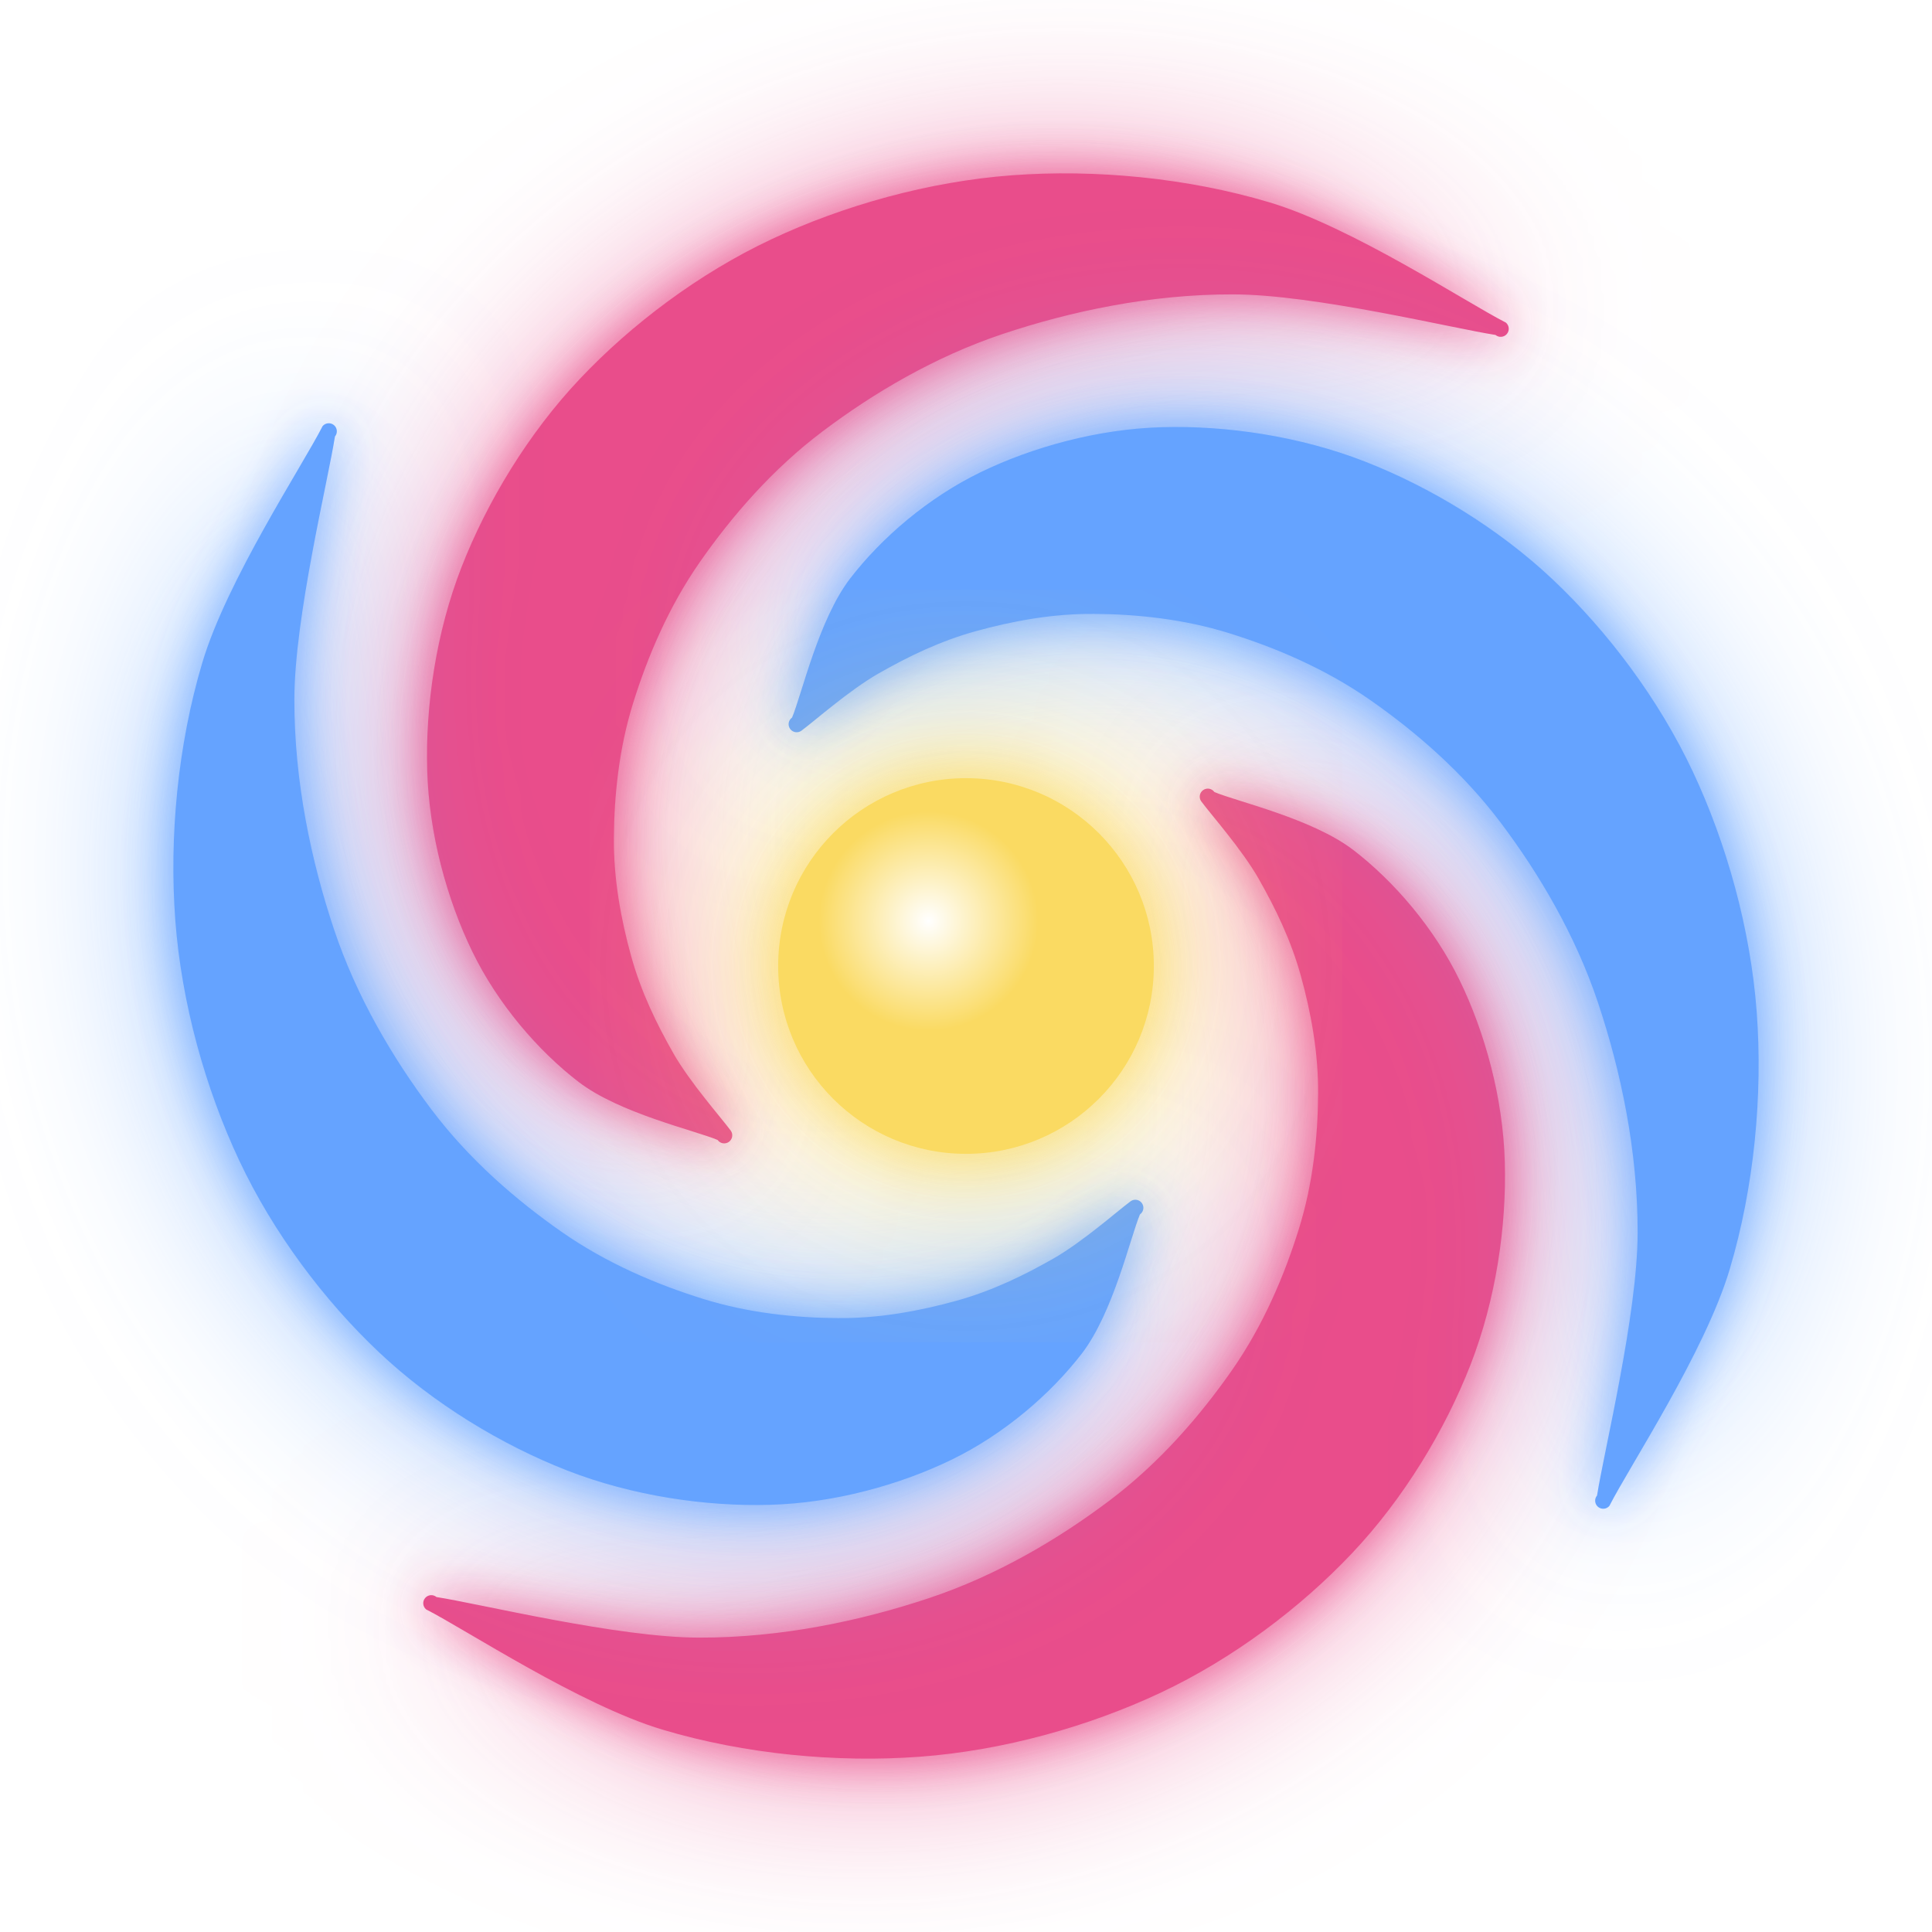
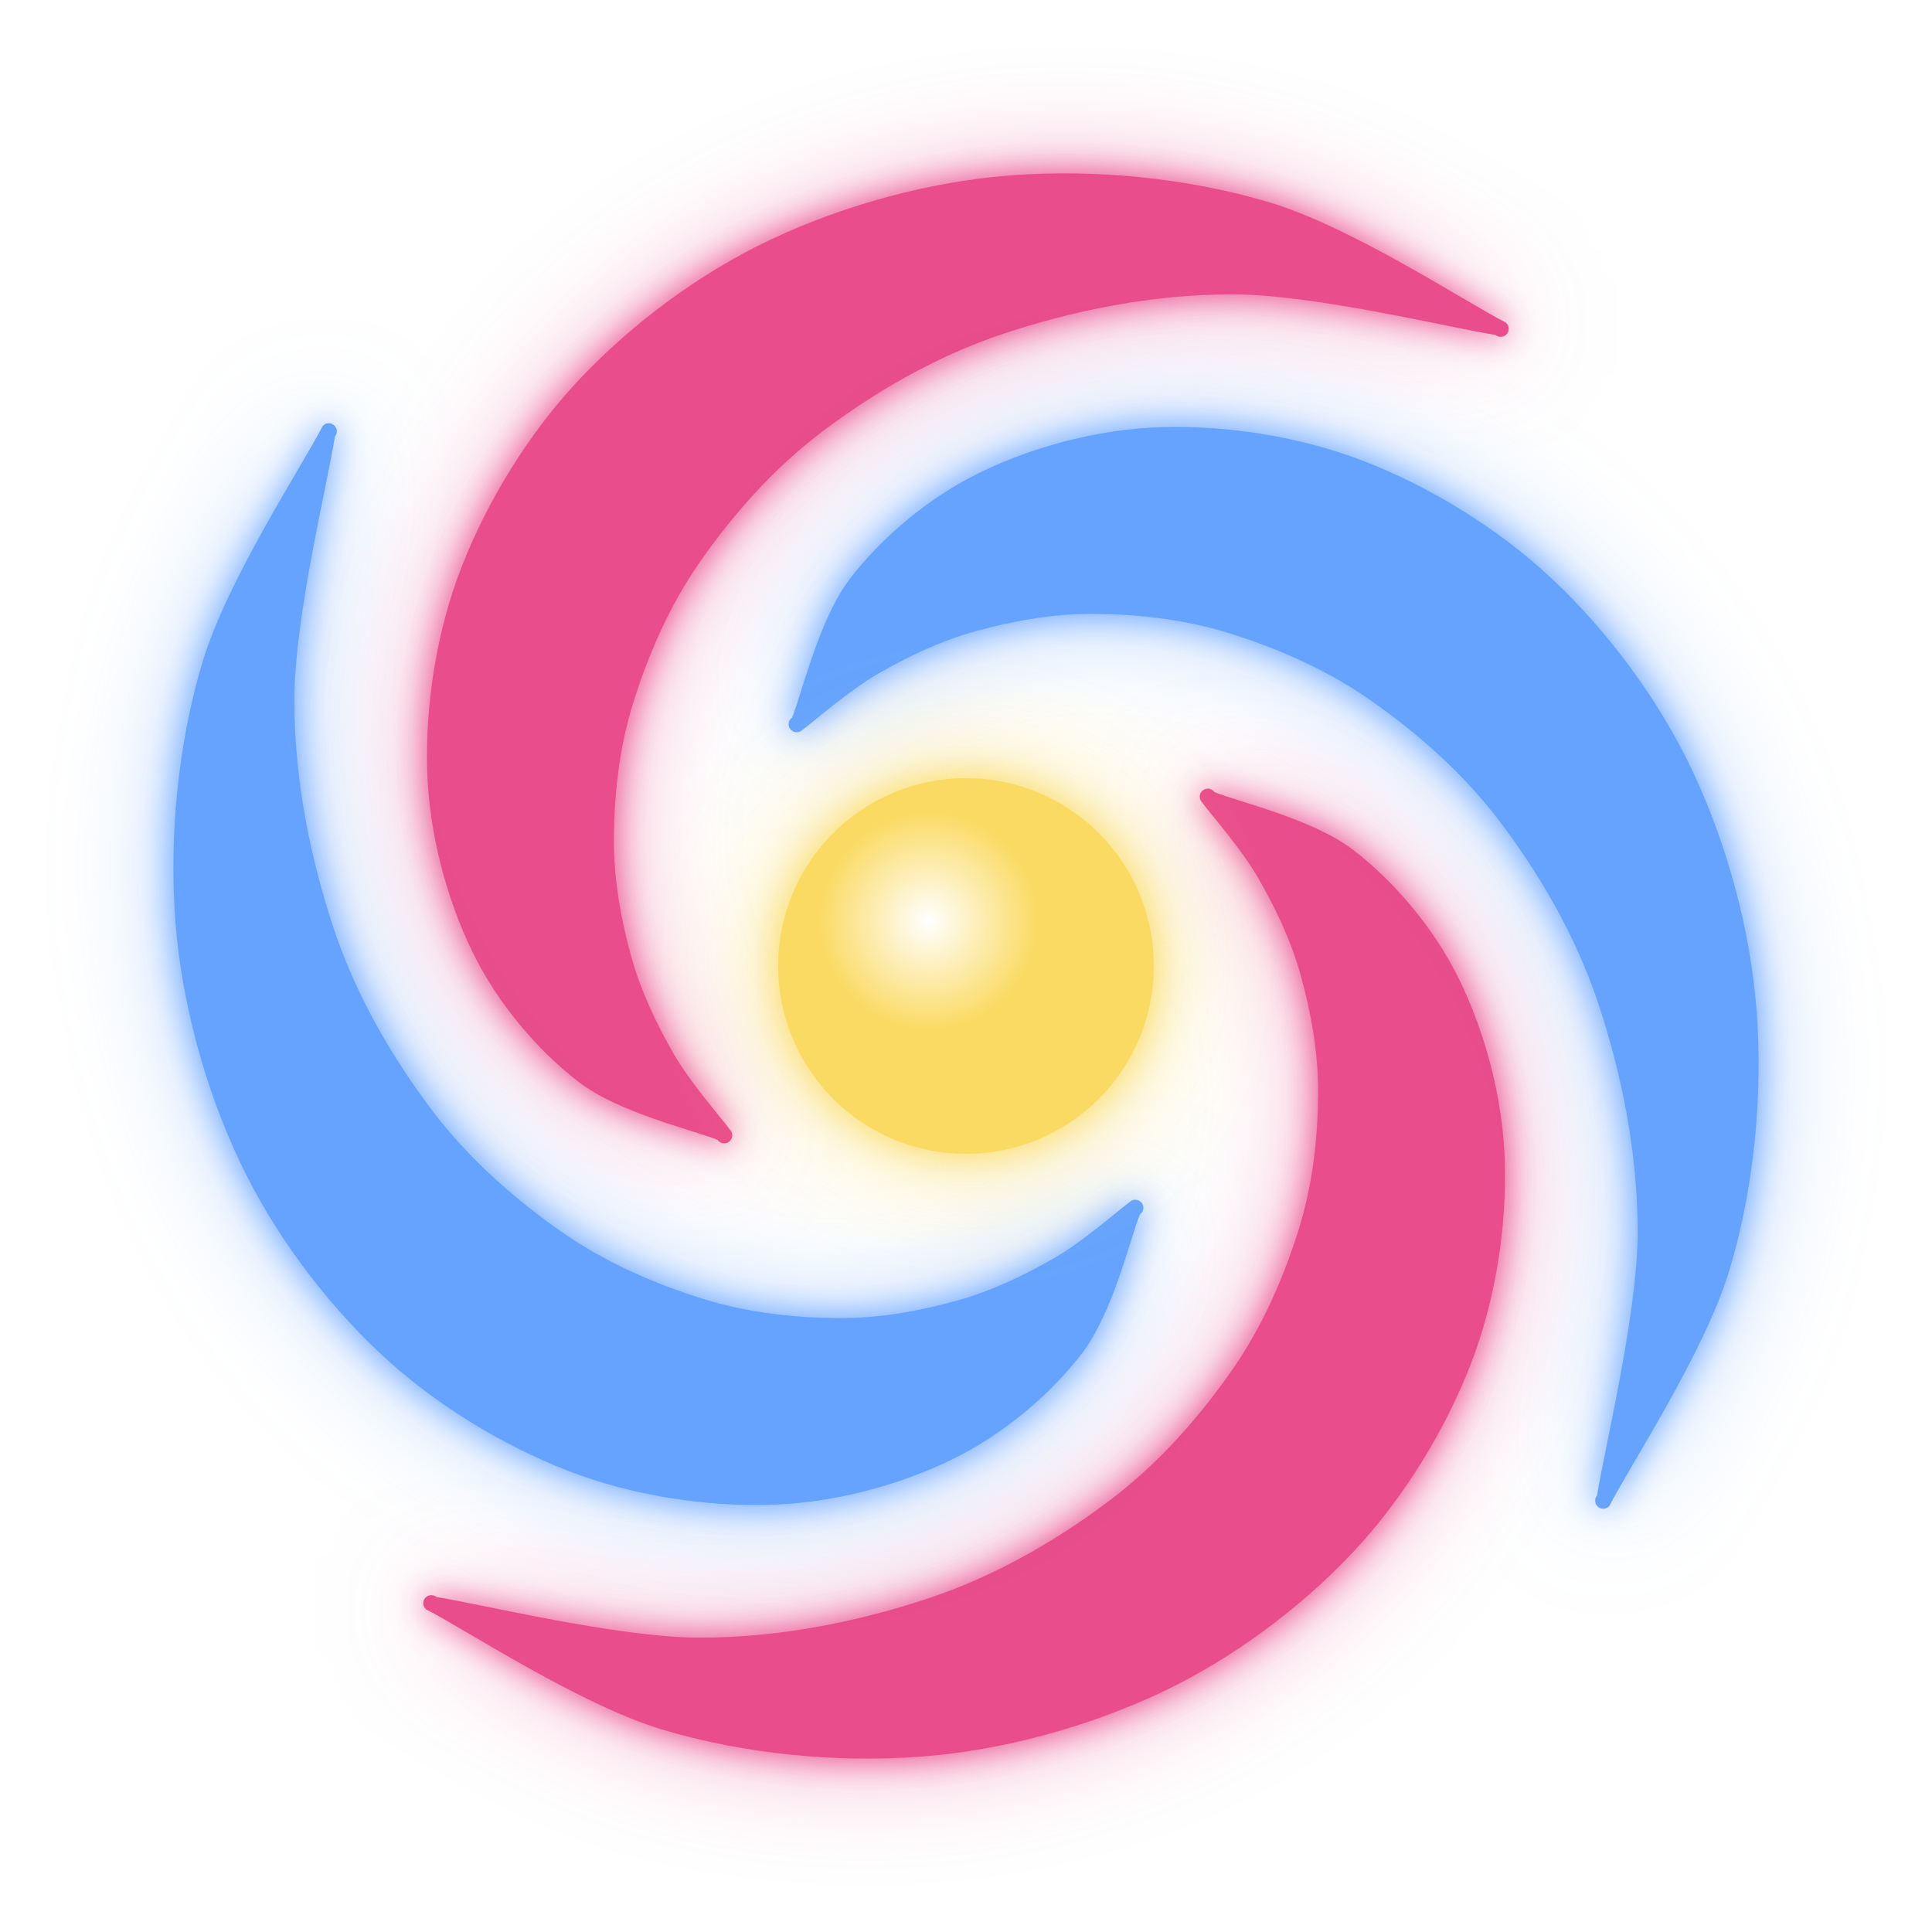
<svg xmlns="http://www.w3.org/2000/svg" viewBox="-16 -16 288 288" width="288" height="288" role="img" aria-labelledby="title">
  <defs>
    <filter id="sp" x="-50%" y="-50%" width="200%" height="200%" color-interpolation-filters="sRGB">
-       <feGaussianBlur in="SourceAlpha" stdDeviation="4" result="n" />
-       <feFlood flood-color="#E94D8B" flood-opacity="0.95" />
+       <feGaussianBlur in="SourceAlpha" stdDeviation="2.5" result="n" />
+       <feFlood flood-color="#E94D8B" flood-opacity="1" />
      <feComposite in2="n" operator="in" result="gn" />
-       <feGaussianBlur in="SourceAlpha" stdDeviation="14" result="w" />
-       <feFlood flood-color="#E94D8B" flood-opacity="0.7" />
+       <feGaussianBlur in="SourceAlpha" stdDeviation="8" result="w" />
+       <feFlood flood-color="#E94D8B" flood-opacity="0.5" />
      <feComposite in2="w" operator="in" result="gw" />
      <feMerge>
        <feMergeNode in="gw" />
        <feMergeNode in="gn" />
        <feMergeNode in="SourceGraphic" />
      </feMerge>
    </filter>
    <filter id="sb" x="-50%" y="-50%" width="200%" height="200%" color-interpolation-filters="sRGB">
-       <feGaussianBlur in="SourceAlpha" stdDeviation="4" result="n" />
-       <feFlood flood-color="#65A3FF" flood-opacity="0.95" />
+       <feGaussianBlur in="SourceAlpha" stdDeviation="2.5" result="n" />
+       <feFlood flood-color="#65A3FF" flood-opacity="1" />
      <feComposite in2="n" operator="in" result="gn" />
-       <feGaussianBlur in="SourceAlpha" stdDeviation="14" result="w" />
-       <feFlood flood-color="#65A3FF" flood-opacity="0.7" />
+       <feGaussianBlur in="SourceAlpha" stdDeviation="8" result="w" />
+       <feFlood flood-color="#65A3FF" flood-opacity="0.5" />
      <feComposite in2="w" operator="in" result="gw" />
      <feMerge>
        <feMergeNode in="gw" />
        <feMergeNode in="gn" />
        <feMergeNode in="SourceGraphic" />
      </feMerge>
    </filter>
    <filter id="sg" x="-50%" y="-50%" width="200%" height="200%" color-interpolation-filters="sRGB">
-       <feGaussianBlur in="SourceAlpha" stdDeviation="5" result="n" />
+       <feGaussianBlur in="SourceAlpha" stdDeviation="3" result="n" />
      <feFlood flood-color="#FADA62" flood-opacity="1" />
      <feComposite in2="n" operator="in" result="gn" />
-       <feGaussianBlur in="SourceAlpha" stdDeviation="18" result="w" />
-       <feFlood flood-color="#FADA62" flood-opacity="0.85" />
+       <feGaussianBlur in="SourceAlpha" stdDeviation="10" result="w" />
+       <feFlood flood-color="#FADA62" flood-opacity="0.7" />
      <feComposite in2="w" operator="in" result="gw" />
      <feMerge>
        <feMergeNode in="gw" />
        <feMergeNode in="gn" />
        <feMergeNode in="SourceGraphic" />
      </feMerge>
    </filter>
    <radialGradient id="dl" cx="0.4" cy="0.38" r="0.65">
      <stop offset="0" stop-color="#FFFFFF" />
      <stop offset="0.45" stop-color="#FADA62" />
    </radialGradient>
  </defs>
  <g filter="url(#sp)">
    <path fill="#E94D8B" d="M92.94 152.55A1.2 1.2 0 0 1 90.97 153.93C87.52 152.49 76.36 149.96 70.26 145.29C64.17 140.61 58.17 133.61 54.41 125.86C50.64 118.11 47.94 108.32 47.68 98.76C47.41 89.21 49.01 78.25 52.8 68.54C56.59 58.83 62.74 48.62 70.44 40.48C78.13 32.33 88.24 24.73 98.97 19.68C109.71 14.62 122.49 11.05 134.86 10.13C147.24 9.21 160.96 10.5 173.22 14.16C185.49 17.82 202.6 29.1 208.48 32.09A1.2 1.2 0 0 1 206.93 33.93C200.41 32.92 180.02 27.9 167.78 27.88C155.53 27.86 143.68 30.38 133.49 33.78C123.3 37.18 114.16 42.63 106.64 48.29C99.12 53.95 93.07 60.99 88.36 67.73C83.65 74.48 80.53 81.91 78.39 88.77C76.25 95.63 75.56 102.6 75.51 108.9C75.46 115.19 76.61 121.19 78.09 126.55C79.57 131.91 81.93 136.72 84.4 141.05C86.88 145.39 91.52 150.63 92.94 152.55ZM163.06 103.45A1.2 1.2 0 0 1 165.03 102.07C168.48 103.51 179.64 106.04 185.74 110.71C191.83 115.39 197.83 122.39 201.59 130.14C205.36 137.89 208.06 147.68 208.32 157.24C208.59 166.79 206.99 177.75 203.2 187.46C199.41 197.17 193.26 207.38 185.56 215.52C177.87 223.67 167.76 231.27 157.03 236.32C146.29 241.38 133.51 244.95 121.14 245.87C108.76 246.79 95.04 245.5 82.78 241.84C70.51 238.18 53.4 226.9 47.52 223.91A1.2 1.2 0 0 1 49.07 222.07C55.59 223.08 75.98 228.1 88.22 228.12C100.47 228.14 112.32 225.62 122.51 222.22C132.7 218.82 141.84 213.37 149.36 207.71C156.88 202.05 162.93 195.01 167.64 188.27C172.35 181.52 175.47 174.09 177.61 167.23C179.75 160.37 180.44 153.4 180.49 147.1C180.54 140.81 179.39 134.81 177.91 129.45C176.43 124.09 174.07 119.28 171.6 114.95C169.12 110.61 164.48 105.37 163.06 103.45Z" />
  </g>
  <g filter="url(#sb)">
    <path fill="#65A3FF" d="M103.45 92.94A1.2 1.2 0 0 1 102.07 90.97C103.51 87.52 106.04 76.36 110.71 70.26C115.39 64.17 122.39 58.17 130.14 54.41C137.89 50.64 147.68 47.94 157.24 47.68C166.79 47.41 177.75 49.01 187.46 52.8C197.17 56.59 207.38 62.74 215.52 70.44C223.67 78.13 231.27 88.24 236.32 98.97C241.38 109.71 244.95 122.49 245.87 134.86C246.79 147.24 245.5 160.96 241.84 173.22C238.18 185.49 226.9 202.6 223.91 208.48A1.2 1.2 0 0 1 222.07 206.93C223.08 200.41 228.1 180.02 228.12 167.78C228.14 155.53 225.62 143.68 222.22 133.49C218.82 123.3 213.37 114.16 207.71 106.64C202.05 99.12 195.01 93.07 188.27 88.36C181.52 83.65 174.09 80.53 167.23 78.39C160.37 76.25 153.4 75.56 147.1 75.51C140.81 75.46 134.81 76.61 129.45 78.09C124.09 79.57 119.28 81.93 114.95 84.4C110.61 86.88 105.37 91.52 103.45 92.94ZM152.55 163.06A1.2 1.2 0 0 1 153.93 165.03C152.49 168.48 149.96 179.64 145.29 185.74C140.61 191.83 133.61 197.83 125.86 201.59C118.11 205.36 108.32 208.06 98.76 208.32C89.21 208.59 78.25 206.99 68.54 203.2C58.83 199.41 48.62 193.26 40.48 185.56C32.33 177.87 24.73 167.76 19.68 157.03C14.62 146.29 11.05 133.51 10.13 121.14C9.21 108.76 10.5 95.04 14.16 82.78C17.82 70.51 29.1 53.4 32.09 47.52A1.2 1.2 0 0 1 33.93 49.07C32.92 55.59 27.9 75.98 27.88 88.22C27.86 100.47 30.38 112.32 33.78 122.51C37.18 132.7 42.63 141.84 48.29 149.36C53.95 156.88 60.99 162.93 67.73 167.64C74.48 172.35 81.91 175.47 88.77 177.61C95.63 179.75 102.6 180.44 108.9 180.49C115.19 180.54 121.19 179.39 126.55 177.91C131.91 176.43 136.72 174.07 141.05 171.6C145.39 169.12 150.63 164.48 152.55 163.06Z" />
  </g>
  <g filter="url(#sg)">
    <circle id="dot" cx="128" cy="128" r="28" fill="url(#dl)" />
  </g>
</svg>
